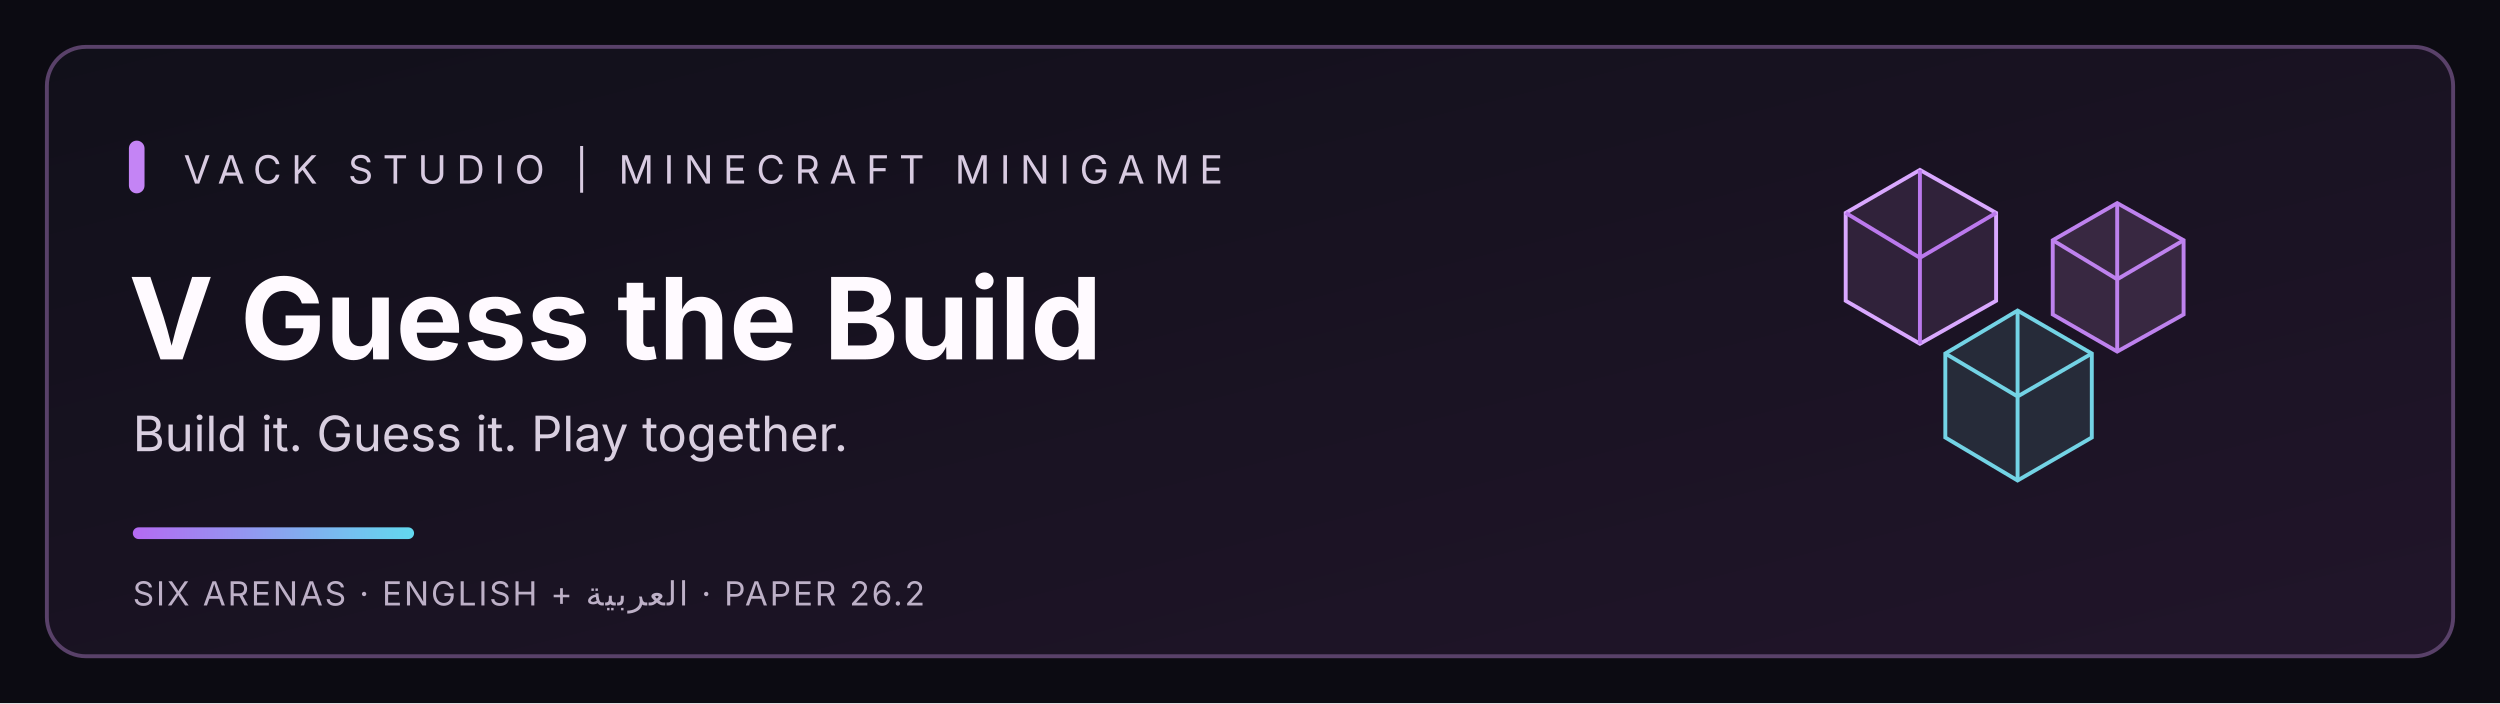
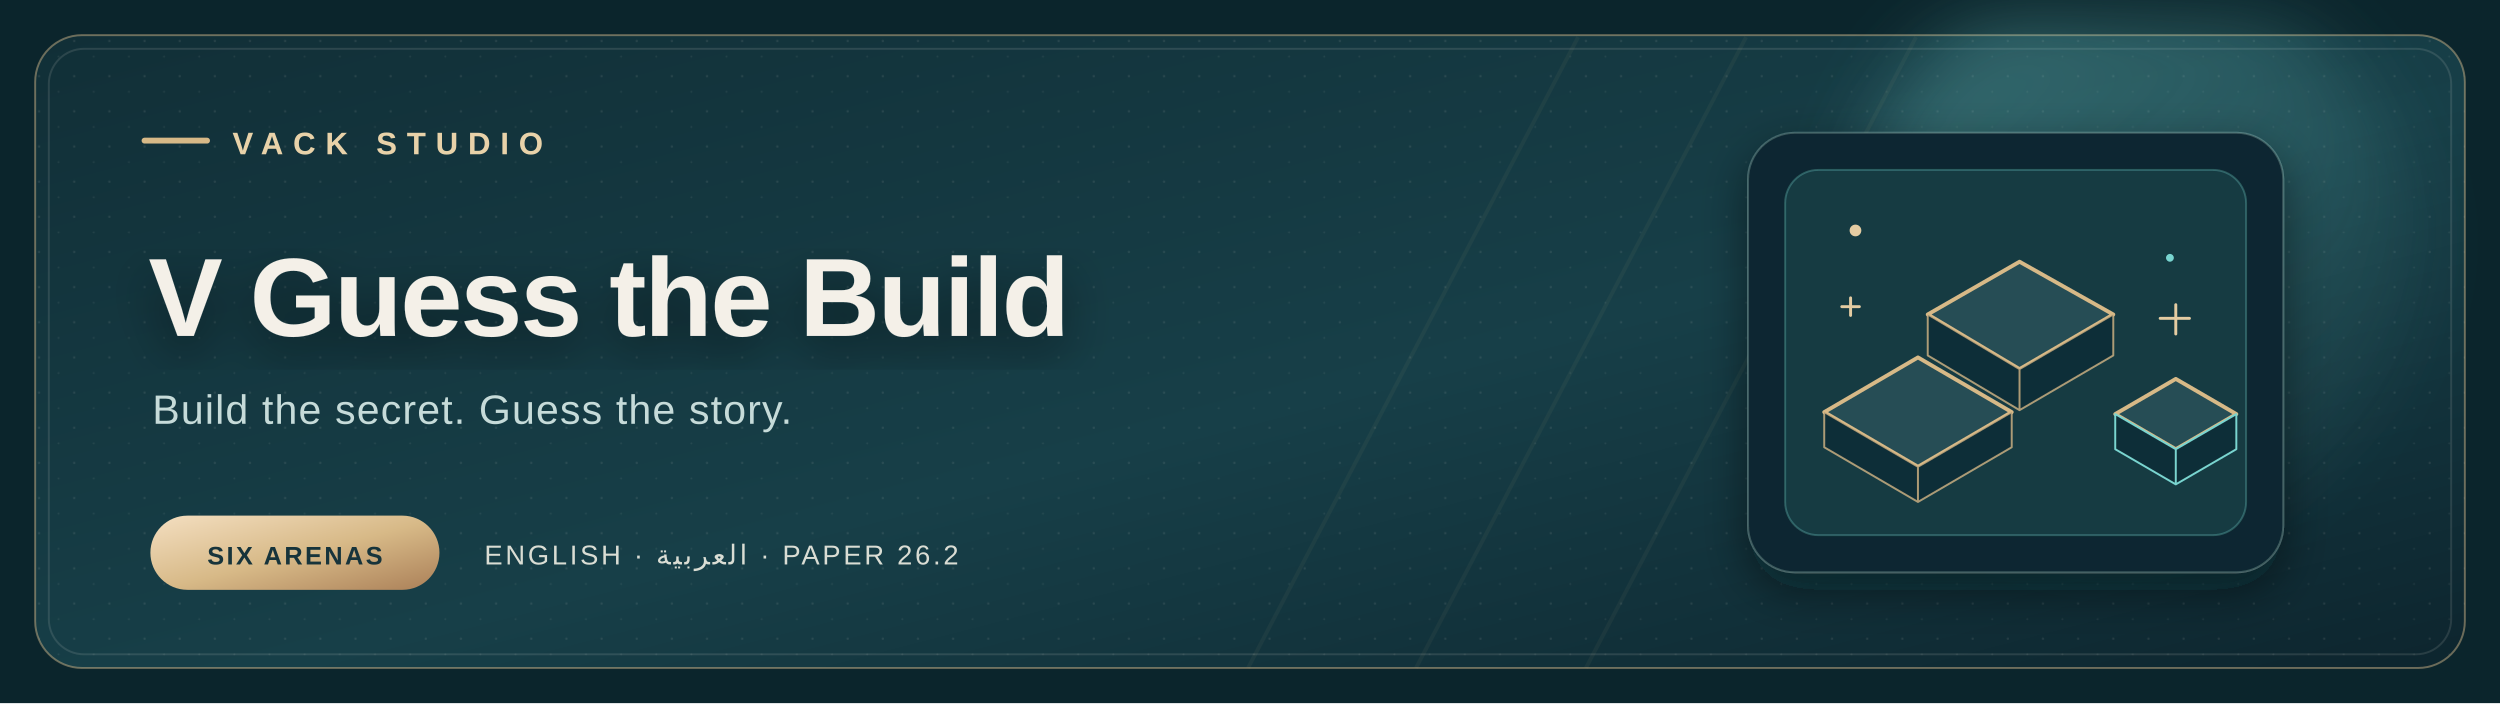
<svg xmlns="http://www.w3.org/2000/svg" width="1280" height="360" viewBox="0 0 1280 360" role="img" aria-labelledby="title desc">
  <defs>
-     <linearGradient id="background" x1="0" y1="0" x2="1" y2="1">
-       <stop offset="0" stop-color="#11101a" />
-       <stop offset="1" stop-color="#21152a" />
+     <linearGradient id="back" x2="1" y2="1">
+       <stop stop-color="#112F37" />
+       <stop offset=".55" stop-color="#173F48" />
+       <stop offset="1" stop-color="#0D252E" />
    </linearGradient>
-     <linearGradient id="accent" x1="0" y1="0" x2="1" y2="0">
-       <stop offset="0" stop-color="#b46af2" />
-       <stop offset="1" stop-color="#62d9ef" />
+     <linearGradient id="gold" x2="1" y2="1">
+       <stop stop-color="#F4DFC1" />
+       <stop offset=".52" stop-color="#D7B987" />
+       <stop offset="1" stop-color="#AB8058" />
    </linearGradient>
+     <linearGradient id="glow" x2="1" y2="1">
+       <stop stop-color="#79D5D0" stop-opacity=".34" />
+       <stop offset="1" stop-color="#79D5D0" stop-opacity="0" />
+     </linearGradient>
+     <pattern id="grain" width="18" height="18" patternUnits="userSpaceOnUse">
+       <circle cx="2" cy="3" r=".65" fill="#FFF8EB" opacity=".08" />
+       <circle cx="12" cy="11" r=".5" fill="#FFF8EB" opacity=".07" />
+     </pattern>
+     <filter id="soft" x="-50%" y="-50%" width="200%" height="200%">
+       <feGaussianBlur stdDeviation="19" />
+     </filter>
+     <filter id="shadow" x="-20%" y="-30%" width="150%" height="170%">
+       <feDropShadow dx="0" dy="9" stdDeviation="12" flood-color="#07191D" flood-opacity=".48" />
+     </filter>
  </defs>
-   <rect width="1280" height="360" fill="#0c0b12" />
-   <rect x="24" y="24" width="1232" height="312" rx="20" fill="url(#background)" stroke="#594169" stroke-width="2" />
-   <rect x="66" y="72" width="8" height="27" rx="4" fill="#c484f5" />
-   <text x="94" y="94" fill="#d8cbe1" font-family="Inter,Segoe UI,Arial,sans-serif" font-size="20" letter-spacing="5">VACK STUDIO  |  MINECRAFT MINIGAME</text>
-   <text x="66" y="184" fill="#fffaff" font-family="Inter,Segoe UI,Arial,sans-serif" font-size="58" font-weight="700">V Guess the Build</text>
-   <text x="68" y="231" fill="#d9cfe0" font-family="Inter,Segoe UI,Arial,sans-serif" font-size="25">Build it. Guess it. Play together.</text>
-   <rect x="68" y="270" width="144" height="6" rx="3" fill="url(#accent)" />
-   <text x="68" y="310" fill="#bdb0c7" font-family="Inter,Segoe UI,Arial,sans-serif" font-size="17" letter-spacing="1">SIX ARENAS  ·  ENGLISH + العربية  ·  PAPER 26.2</text>
-   <g transform="translate(945 83)" stroke="#d9a8ff" stroke-width="2">
-     <path d="M38 4 77 26v45L38 93 0 71V26Z" fill="#30223a" />
-     <path d="M38 4v45l39-23M38 49 0 26M38 49v44" fill="none" stroke="#bb79ed" />
-     <path d="M88 76 126 98v43l-38 22-37-22V98Z" fill="#262b39" stroke="#73d3e5" />
-     <path d="M88 76v44l38-22M88 120l-37-22M88 120v43" fill="none" stroke="#73d3e5" />
-     <path d="M139 21 173 40v38l-34 19-33-19V40Z" fill="#382841" stroke="#be82ee" />
-     <path d="M139 21v39l34-20M139 60l-33-20M139 60v37" fill="none" stroke="#be82ee" />
+   <rect width="1280" height="360" fill="#0B252C" />
+   <rect x="18" y="18" width="1244" height="324" rx="24" fill="url(#back)" stroke="#D2B78A" stroke-opacity=".48" />
+   <rect x="25" y="25" width="1230" height="310" rx="18" fill="none" stroke="#F4F0E8" stroke-opacity=".12" />
+   <rect x="18" y="18" width="1244" height="324" rx="24" fill="url(#grain)" />
+   <circle cx="1091" cy="131" r="145" fill="url(#glow)" filter="url(#soft)" />
+   <path d="M808 19 639 342M894 19 725 342M981 19 812 342" stroke="#D7B987" stroke-opacity=".055" stroke-width="2" />
+   <path d="M74 72h32" stroke="#D7B987" stroke-width="3" stroke-linecap="round" />
+   <text x="119" y="79" fill="#E8D2A9" font-family="Arial, sans-serif" font-size="16" font-weight="700" letter-spacing="5">VACK STUDIO</text>
+   <text x="76" y="172" fill="#F4F0E8" font-family="Arial, sans-serif" font-size="57" font-weight="700" letter-spacing="-1" filter="url(#shadow)">V Guess the Build</text>
+   <text x="78" y="217" fill="#C6DBD9" font-family="Arial, sans-serif" font-size="21" letter-spacing=".6">Build the secret. Guess the story.</text>
+   <path d="M78 246h481" stroke="url(#gold)" stroke-opacity=".5" />
+   <rect x="77" y="264" width="148" height="38" rx="19" fill="url(#gold)" />
+   <text x="151" y="289" fill="#17343B" text-anchor="middle" font-family="Arial, sans-serif" font-size="13" font-weight="700" letter-spacing="1.2">SIX ARENAS</text>
+   <text x="248" y="289" fill="#DADDD4" font-family="Arial, sans-serif" font-size="14" letter-spacing="1.4">ENGLISH  ·  العربية  ·  PAPER 26.2</text>
+   <g filter="url(#shadow)" transform="translate(895 68)">
+     <rect width="274" height="225" rx="24" fill="#0C2730" stroke="#B6D7D0" stroke-opacity=".28" />
+     <rect x="19" y="19" width="236" height="187" rx="17" fill="#153B43" stroke="#79D5D0" stroke-opacity=".3" />
+     <path d="M39 143 87 115l48 28-48 28zm53-50 47-27 48 27-48 28zm96 51 31-18 31 18-31 18z" fill="#254D54" stroke="#D7B987" stroke-width="2" stroke-linejoin="round" />
+     <path d="m39 143 48 28v18l-48-28zm48 28 48-28v18l-48 28zm5-78 47 28v21L92 114zm47 28 48-28v21l-48 28z" fill="#112F37" stroke="#D7B987" stroke-opacity=".78" stroke-linejoin="round" />
+     <path d="m188 144 31 18v18l-31-18zm31 18 31-18v18l-31 18z" fill="#112F37" stroke="#79D5D0" stroke-linejoin="round" />
+     <circle cx="55" cy="50" r="3" fill="#E4CCA2" />
+     <circle cx="216" cy="64" r="2" fill="#79D5D0" />
+     <path d="M211 95h15m-7-7v15M48 89h9m-4.5-4.5v9" stroke="#E4CCA2" stroke-width="1.5" stroke-linecap="round" />
  </g>
</svg>
